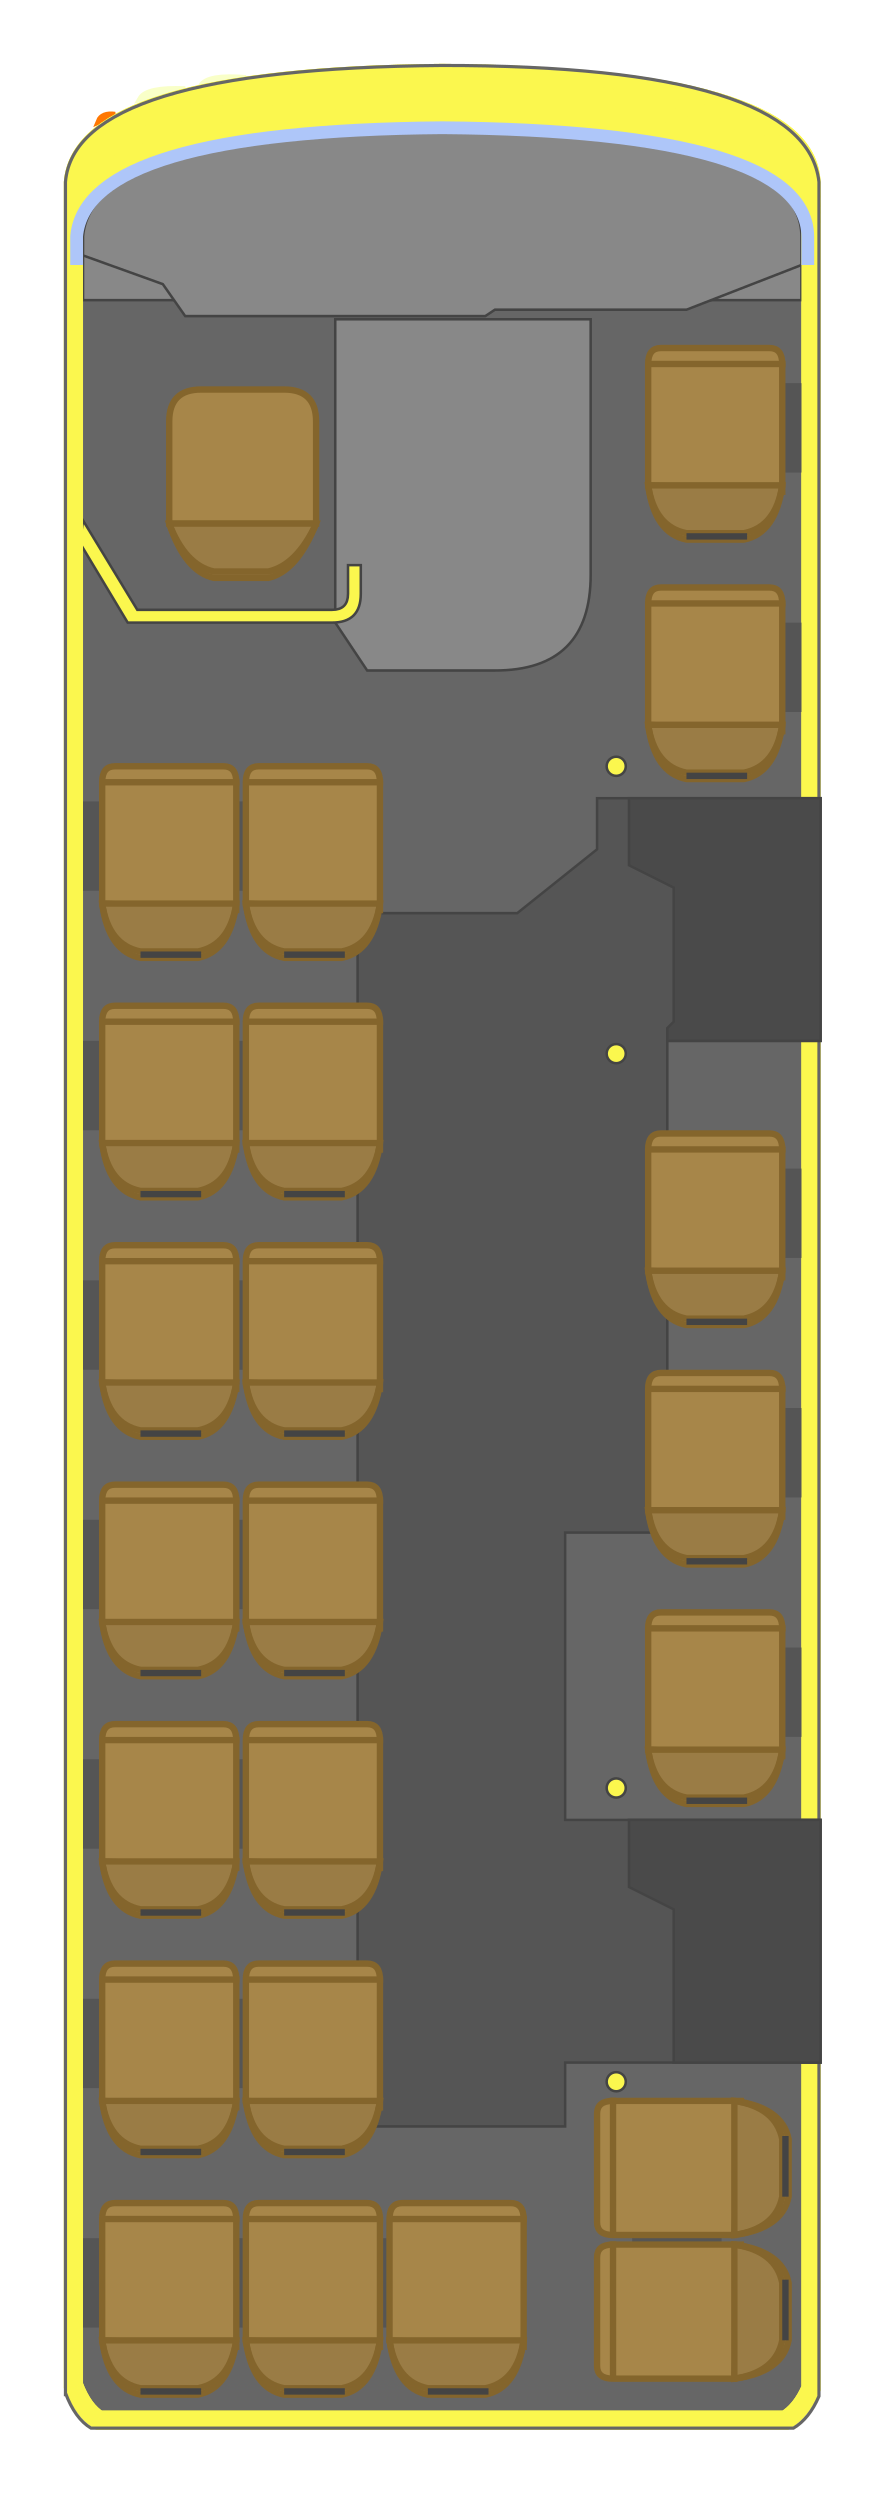
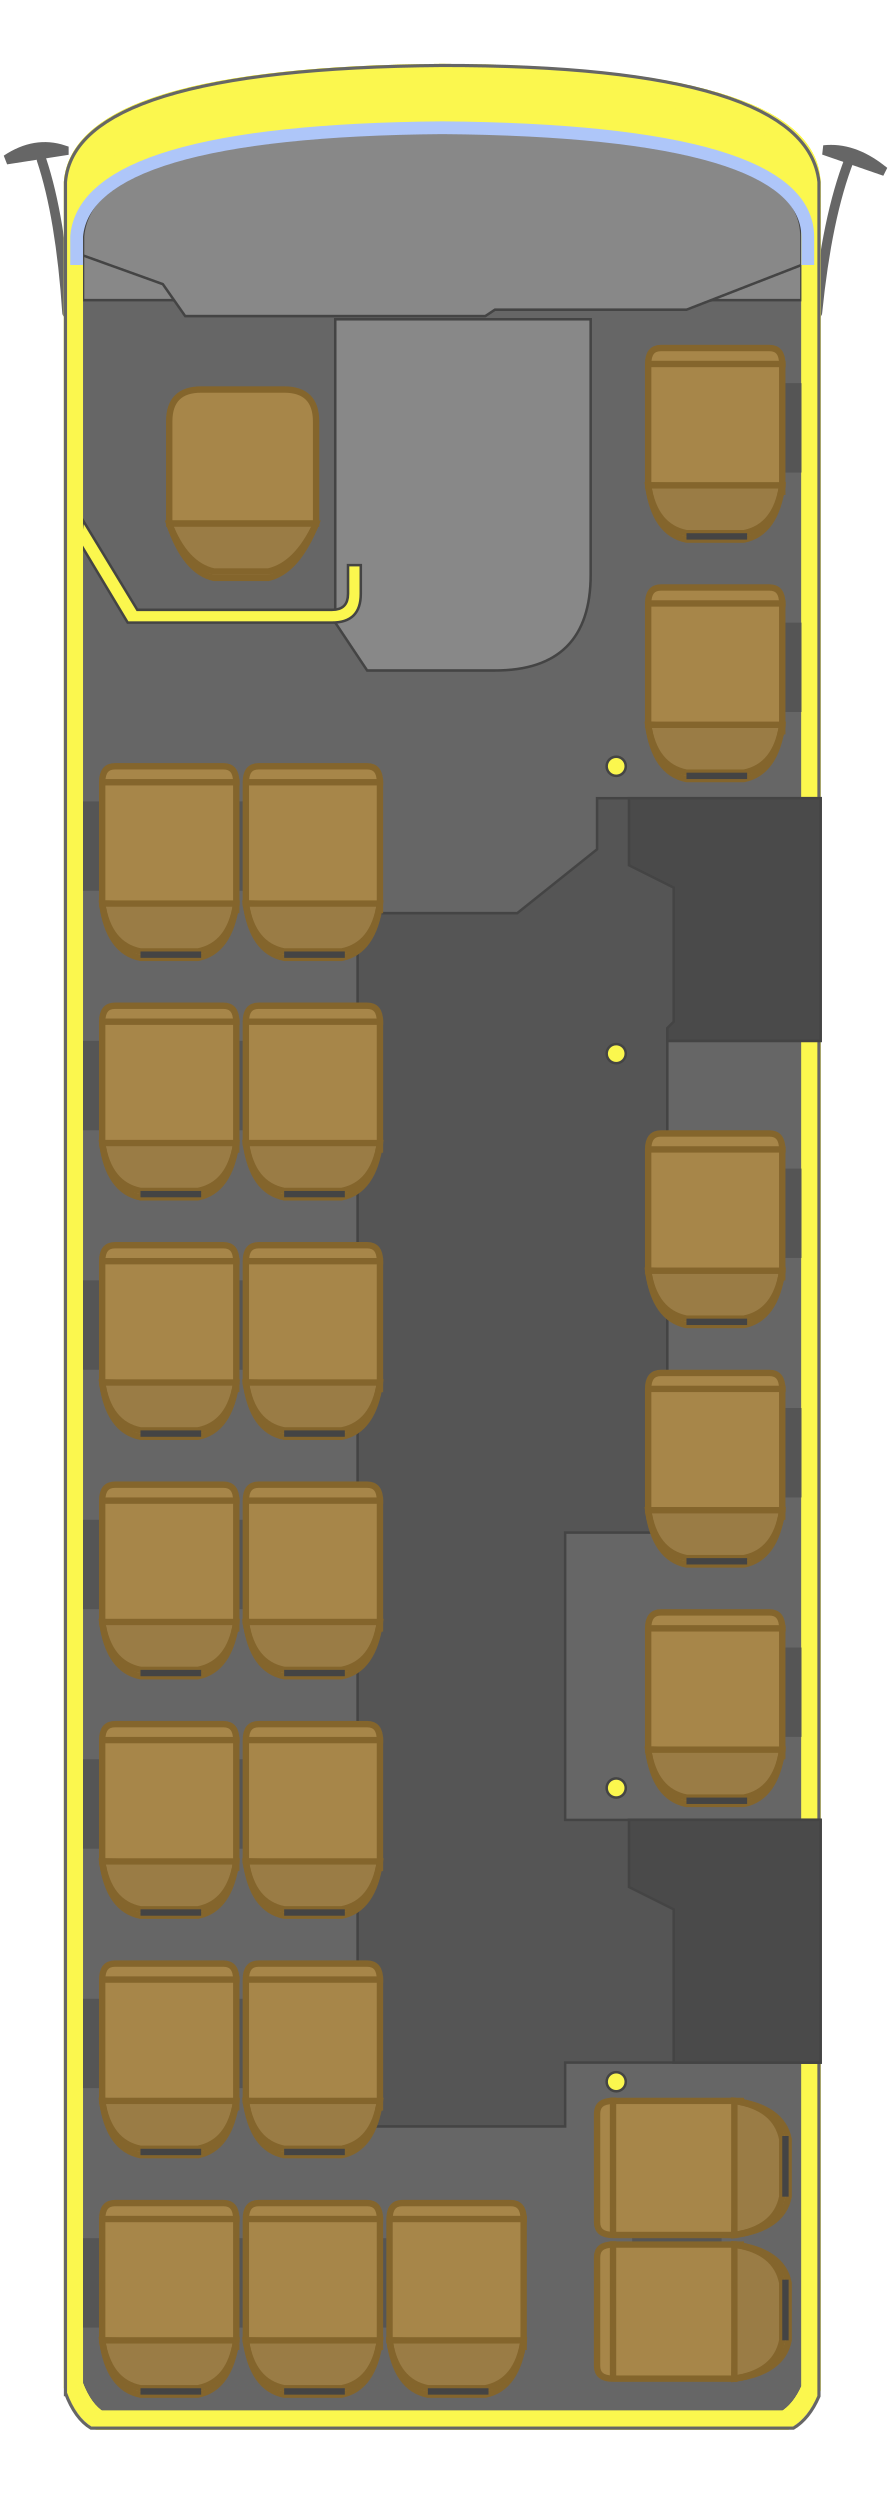
<svg xmlns="http://www.w3.org/2000/svg" width="2780" height="7830" viewBox="-200 -200 2780 7830">
-   <path d="M 110 180 q 10 -25 50 -20 z" stroke="#ff7702" stroke-width="20" fill="#ff7702" stroke-linecap="round" />
-   <path d="M 240 110 q 20 -35 140 -30 z" stroke="#f9ffc8" stroke-width="20" fill="#f9ffc8" stroke-linecap="round" />
-   <path d="M 430 70 q 20 -35 140 -25 z" stroke="#f9ffc8" stroke-width="20" fill="#f9ffc8" stroke-linecap="round" />
+   <g>
+     <path d="M -180 300 q 90 -60 180 -30 l 0 2 z" stroke="#666" stroke-width="30" fill="#666" />
+     <path d="M 10 780 q -20 -300 -80 -480" stroke="#666" stroke-width="30" stroke-linecap="round" fill="none" />
+   </g>
+   <g>
+     <path d="M 2380 270 q 90 -10 180 60 l -1 2 z" stroke="#666" stroke-width="30" fill="#666" />
+     <path d="M 2360 780 q 30 -300 100 -480" stroke="#666" stroke-width="30" stroke-linecap="round" fill="none" />
+   </g>
  <path d="M 30 7280 l 0 -6910 q 30 -330 1155 -340 q 1140 10 1155 340 l 0 6910 q -30 70 -80 100 l -2150 0 q -50 -30 -80 -110" stroke="#fbf74e" stroke-width="60" fill="#666" />
  <g>
    <path d="M 60 740 l 0 -200 q 30 -330 1125 -340 q 1125 10 1125 340 l 0 200 z" stroke="#444" stroke-width="8" fill="#888" />
    <path d="M 60 600 l 0 -60 q 30 -330 1125 -340 q 1125 10 1125 340 l 0 90 l -360 140 l -600 0 l -30 20 l -940 0 l -70 -100 z" stroke="#444" stroke-width="8" fill="#888" />
  </g>
  <path d="M 850 800 l 800 0 l 0 800 q 0 300 -300 300 l -400 0 l -100 -150 z" stroke="#444" stroke-width="8" fill="#888" />
  <path d="M 50 1500 l 150 250 l 640 0 q 90 0 90 -90 l 0 -90 l -40 0 l 0 90 q 0 50 -50 50 l -610 0 l -170 -280 z" stroke="#444" stroke-width="8" fill="#fbf74e" />
  <g>
    <path d="M 30 7280 l 0 -6910 q 30 -330 1155 -340 q 1140 10 1155 340 l 0 6910 q -30 70 -80 100 l -2150 0 q -50 -30 -80 -110" stroke="#fbf74e" stroke-width="60" fill="none" />
    <path d="M 30 420 q 30 -330 1155 -340 q 1140 10 1155 340" stroke="#fbf74e" stroke-width="60" fill="none" />
    <path d="M 30 450 q 30 -330 1155 -340 q 1140 10 1155 340" stroke="#fbf74e" stroke-width="60" fill="none" />
    <path d="M 30 470 q 30 -330 1155 -340 q 1140 10 1155 340" stroke="#fbf74e" stroke-width="60" fill="none" />
    <path d="M 30 500 q 30 -330 1155 -340 q 1140 10 1155 340" stroke="#fbf74e" stroke-width="60" fill="none" />
    <path d="M 5 7305 l 0 -6935 q 30 -355 1180 -365 q 1140 0 1180 365 l 0 6935 q -30 70 -80 100 l -2200 0 q -50 -30 -80 -110" stroke="#666" stroke-width="10" fill="none" />
  </g>
  <g stroke="#aec6f9" stroke-width="40" fill="none">
    <path d="M 40 630 l 0 -90 q 30 -330 1145 -340 q 1140 10 1145 340 l 0 90" />
  </g>
  <path d="M 2370 2300 l -700 0 l 0 160 l -250 200 l -500 0 l 0 3800 l 650 0 l 0 -200 l 800 0 l 0 -760 l -800 0 l 0 -900 l 320 0 l 0 -1540 l 480 0 z" stroke="#444" stroke-width="8" fill="#555" />
  <path d="M 2370 2300 l -600 0 l 0 210 l 140 70 l 0 420 l -20 20 l 0 40 l 480 0 z" stroke="#444" stroke-width="8" fill="#4a4a4a" />
  <path d="M 2370 5500 l -600 0 l 0 210 l 140 70 l 0 480 l 460 0 z" stroke="#444" stroke-width="8" fill="#4a4a4a" />
  <circle cx="1730" cy="2200" r="30" stroke="#444" stroke-width="8" fill="#fbf74e" />
  <circle cx="1730" cy="3100" r="30" stroke="#444" stroke-width="8" fill="#fbf74e" />
  <circle cx="1730" cy="5400" r="30" stroke="#444" stroke-width="8" fill="#fbf74e" />
  <circle cx="1730" cy="6320" r="30" stroke="#444" stroke-width="8" fill="#fbf74e" />
  <g stroke="#84652c" stroke-width="20" fill="#a78649" transform="translate(320, 960)">
    <path d="M 10 480 l 0 -320  q 0 -100 100 -100  l 260 0 q 100 0 100 100 l 0 320 z" />
    <path d="M 10 480  q 50 150 140 170 l 170 0 q 90 -20 150 -170 z" fill="#9a7c45" />
    <path d="M 10 480  q 50 130 140 150 l 170 0 q 90 -20 150 -150" fill="none" />
  </g>
  <g transform="translate(1820, 840)">
    <rect x="20" y="160" width="470" height="280" fill="#555" />
    <g stroke="#84652c" stroke-width="20" fill="#a78649">
      <path d="M 10 480 l 0 -380  q 0 -50 40 -50  l 340 0 q 40 0 40 50 l 0 400 z" />
      <path d="M 10 100 l 430 0" />
      <path d="M 10 480  q 20 150 120 170 l 180 0 q 100 -20 120 -170 z" fill="#9a7c45" />
      <path d="M 10 480  q 20 130 120 150 l 180 0 q 100 -20 120 -150" fill="none" />
      <path d="M 130 640 l 190 0" stroke="#444" fill="none" />
    </g>
    <rect x="20" y="910" width="470" height="280" fill="#555" />
    <g stroke="#84652c" stroke-width="20" fill="#a78649" transform="translate(0, 750)">
      <path d="M 10 480 l 0 -380  q 0 -50 40 -50  l 340 0 q 40 0 40 50 l 0 400 z" />
      <path d="M 10 100 l 430 0" />
      <path d="M 10 480  q 20 150 120 170 l 180 0 q 100 -20 120 -170 z" fill="#9a7c45" />
      <path d="M 10 480  q 20 130 120 150 l 180 0 q 100 -20 120 -150" fill="none" />
      <path d="M 130 640 l 190 0" stroke="#444" fill="none" />
    </g>
  </g>
  <g transform="translate(1820, 3300)">
    <rect x="20" y="160" width="470" height="280" fill="#555" />
    <g stroke="#84652c" stroke-width="20" fill="#a78649">
      <path d="M 10 480 l 0 -380  q 0 -50 40 -50  l 340 0 q 40 0 40 50 l 0 400 z" />
      <path d="M 10 100 l 430 0" />
      <path d="M 10 480  q 20 150 120 170 l 180 0 q 100 -20 120 -170 z" fill="#9a7c45" />
      <path d="M 10 480  q 20 130 120 150 l 180 0 q 100 -20 120 -150" fill="none" />
      <path d="M 130 640 l 190 0" stroke="#444" fill="none" />
    </g>
    <rect x="20" y="910" width="470" height="280" fill="#555" />
    <g stroke="#84652c" stroke-width="20" fill="#a78649" transform="translate(0, 750)">
      <path d="M 10 480 l 0 -380  q 0 -50 40 -50  l 340 0 q 40 0 40 50 l 0 400 z" />
      <path d="M 10 100 l 430 0" />
      <path d="M 10 480  q 20 150 120 170 l 180 0 q 100 -20 120 -170 z" fill="#9a7c45" />
      <path d="M 10 480  q 20 130 120 150 l 180 0 q 100 -20 120 -150" fill="none" />
      <path d="M 130 640 l 190 0" stroke="#444" fill="none" />
    </g>
    <rect x="20" y="1660" width="470" height="280" fill="#555" />
    <g stroke="#84652c" stroke-width="20" fill="#a78649" transform="translate(0, 1500)">
      <path d="M 10 480 l 0 -380  q 0 -50 40 -50  l 340 0 q 40 0 40 50 l 0 400 z" />
      <path d="M 10 100 l 430 0" />
      <path d="M 10 480  q 20 150 120 170 l 180 0 q 100 -20 120 -170 z" fill="#9a7c45" />
      <path d="M 10 480  q 20 130 120 150 l 180 0 q 100 -20 120 -150" fill="none" />
      <path d="M 130 640 l 190 0" stroke="#444" fill="none" />
    </g>
  </g>
  <g transform="translate(1620, 7260) rotate(-90)">
    <rect x="20" y="160" width="470" height="280" fill="#555" />
    <g stroke="#84652c" stroke-width="20" fill="#a78649">
      <path d="M 10 480 l 0 -380  q 0 -50 40 -50  l 340 0 q 40 0 40 50 l 0 400 z" />
      <path d="M 10 100 l 430 0" />
      <path d="M 10 480  q 20 150 120 170 l 180 0 q 100 -20 120 -170 z" fill="#9a7c45" />
      <path d="M 10 480  q 20 130 120 150 l 180 0 q 100 -20 120 -150" fill="none" />
      <path d="M 130 640 l 190 0" stroke="#444" fill="none" />
    </g>
    <g stroke="#84652c" stroke-width="20" fill="#a78649" transform="translate(450, 0)">
      <path d="M 10 480 l 0 -380  q 0 -50 40 -50  l 340 0 q 40 0 40 50 l 0 400 z" />
      <path d="M 10 100 l 430 0" />
      <path d="M 10 480  q 20 150 120 170 l 180 0 q 100 -20 120 -170 z" fill="#9a7c45" />
      <path d="M 10 480  q 20 130 120 150 l 180 0 q 100 -20 120 -150" fill="none" />
      <path d="M 130 640 l 190 0" stroke="#444" fill="none" />
    </g>
  </g>
  <g transform="translate(110, 2150)">
    <rect x="-50" y="160" width="580" height="280" fill="#555" />
    <g stroke="#84652c" stroke-width="20" fill="#a78649">
      <path d="M 10 480 l 0 -380  q 0 -50 40 -50  l 340 0 q 40 0 40 50 l 0 400 z" />
      <path d="M 10 100 l 430 0" />
      <path d="M 10 480  q 20 150 120 170 l 180 0 q 100 -20 120 -170 z" fill="#9a7c45" />
      <path d="M 10 480  q 20 130 120 150 l 180 0 q 100 -20 120 -150" fill="none" />
      <path d="M 130 640 l 190 0" stroke="#444" fill="none" />
    </g>
    <g stroke="#84652c" stroke-width="20" fill="#a78649" transform="translate(450, 0)">
      <path d="M 10 480 l 0 -380  q 0 -50 40 -50  l 340 0 q 40 0 40 50 l 0 400 z" />
      <path d="M 10 100 l 430 0" />
      <path d="M 10 480  q 20 150 120 170 l 180 0 q 100 -20 120 -170 z" fill="#9a7c45" />
      <path d="M 10 480  q 20 130 120 150 l 180 0 q 100 -20 120 -150" fill="none" />
      <path d="M 130 640 l 190 0" stroke="#444" fill="none" />
    </g>
  </g>
  <g transform="translate(110, 2900)">
    <rect x="-50" y="160" width="580" height="280" fill="#555" />
    <g stroke="#84652c" stroke-width="20" fill="#a78649">
      <path d="M 10 480 l 0 -380  q 0 -50 40 -50  l 340 0 q 40 0 40 50 l 0 400 z" />
      <path d="M 10 100 l 430 0" />
      <path d="M 10 480  q 20 150 120 170 l 180 0 q 100 -20 120 -170 z" fill="#9a7c45" />
      <path d="M 10 480  q 20 130 120 150 l 180 0 q 100 -20 120 -150" fill="none" />
      <path d="M 130 640 l 190 0" stroke="#444" fill="none" />
    </g>
    <g stroke="#84652c" stroke-width="20" fill="#a78649" transform="translate(450, 0)">
      <path d="M 10 480 l 0 -380  q 0 -50 40 -50  l 340 0 q 40 0 40 50 l 0 400 z" />
      <path d="M 10 100 l 430 0" />
      <path d="M 10 480  q 20 150 120 170 l 180 0 q 100 -20 120 -170 z" fill="#9a7c45" />
      <path d="M 10 480  q 20 130 120 150 l 180 0 q 100 -20 120 -150" fill="none" />
      <path d="M 130 640 l 190 0" stroke="#444" fill="none" />
    </g>
  </g>
  <g transform="translate(110, 3650)">
    <rect x="-50" y="160" width="580" height="280" fill="#555" />
    <g stroke="#84652c" stroke-width="20" fill="#a78649">
      <path d="M 10 480 l 0 -380  q 0 -50 40 -50  l 340 0 q 40 0 40 50 l 0 400 z" />
      <path d="M 10 100 l 430 0" />
      <path d="M 10 480  q 20 150 120 170 l 180 0 q 100 -20 120 -170 z" fill="#9a7c45" />
      <path d="M 10 480  q 20 130 120 150 l 180 0 q 100 -20 120 -150" fill="none" />
      <path d="M 130 640 l 190 0" stroke="#444" fill="none" />
    </g>
    <g stroke="#84652c" stroke-width="20" fill="#a78649" transform="translate(450, 0)">
      <path d="M 10 480 l 0 -380  q 0 -50 40 -50  l 340 0 q 40 0 40 50 l 0 400 z" />
      <path d="M 10 100 l 430 0" />
      <path d="M 10 480  q 20 150 120 170 l 180 0 q 100 -20 120 -170 z" fill="#9a7c45" />
      <path d="M 10 480  q 20 130 120 150 l 180 0 q 100 -20 120 -150" fill="none" />
      <path d="M 130 640 l 190 0" stroke="#444" fill="none" />
    </g>
  </g>
  <g transform="translate(110, 4400)">
    <rect x="-50" y="160" width="580" height="280" fill="#555" />
    <g stroke="#84652c" stroke-width="20" fill="#a78649">
      <path d="M 10 480 l 0 -380  q 0 -50 40 -50  l 340 0 q 40 0 40 50 l 0 400 z" />
      <path d="M 10 100 l 430 0" />
      <path d="M 10 480  q 20 150 120 170 l 180 0 q 100 -20 120 -170 z" fill="#9a7c45" />
      <path d="M 10 480  q 20 130 120 150 l 180 0 q 100 -20 120 -150" fill="none" />
      <path d="M 130 640 l 190 0" stroke="#444" fill="none" />
    </g>
    <g stroke="#84652c" stroke-width="20" fill="#a78649" transform="translate(450, 0)">
      <path d="M 10 480 l 0 -380  q 0 -50 40 -50  l 340 0 q 40 0 40 50 l 0 400 z" />
      <path d="M 10 100 l 430 0" />
      <path d="M 10 480  q 20 150 120 170 l 180 0 q 100 -20 120 -170 z" fill="#9a7c45" />
      <path d="M 10 480  q 20 130 120 150 l 180 0 q 100 -20 120 -150" fill="none" />
      <path d="M 130 640 l 190 0" stroke="#444" fill="none" />
    </g>
  </g>
  <g transform="translate(110, 5150)">
    <rect x="-50" y="160" width="580" height="280" fill="#555" />
    <g stroke="#84652c" stroke-width="20" fill="#a78649">
      <path d="M 10 480 l 0 -380  q 0 -50 40 -50  l 340 0 q 40 0 40 50 l 0 400 z" />
      <path d="M 10 100 l 430 0" />
      <path d="M 10 480  q 20 150 120 170 l 180 0 q 100 -20 120 -170 z" fill="#9a7c45" />
      <path d="M 10 480  q 20 130 120 150 l 180 0 q 100 -20 120 -150" fill="none" />
      <path d="M 130 640 l 190 0" stroke="#444" fill="none" />
    </g>
    <g stroke="#84652c" stroke-width="20" fill="#a78649" transform="translate(450, 0)">
      <path d="M 10 480 l 0 -380  q 0 -50 40 -50  l 340 0 q 40 0 40 50 l 0 400 z" />
      <path d="M 10 100 l 430 0" />
      <path d="M 10 480  q 20 150 120 170 l 180 0 q 100 -20 120 -170 z" fill="#9a7c45" />
      <path d="M 10 480  q 20 130 120 150 l 180 0 q 100 -20 120 -150" fill="none" />
      <path d="M 130 640 l 190 0" stroke="#444" fill="none" />
    </g>
  </g>
  <g transform="translate(110, 5900)">
    <rect x="-50" y="160" width="580" height="280" fill="#555" />
    <g stroke="#84652c" stroke-width="20" fill="#a78649">
      <path d="M 10 480 l 0 -380  q 0 -50 40 -50  l 340 0 q 40 0 40 50 l 0 400 z" />
      <path d="M 10 100 l 430 0" />
      <path d="M 10 480  q 20 150 120 170 l 180 0 q 100 -20 120 -170 z" fill="#9a7c45" />
      <path d="M 10 480  q 20 130 120 150 l 180 0 q 100 -20 120 -150" fill="none" />
      <path d="M 130 640 l 190 0" stroke="#444" fill="none" />
    </g>
    <g stroke="#84652c" stroke-width="20" fill="#a78649" transform="translate(450, 0)">
      <path d="M 10 480 l 0 -380  q 0 -50 40 -50  l 340 0 q 40 0 40 50 l 0 400 z" />
      <path d="M 10 100 l 430 0" />
      <path d="M 10 480  q 20 150 120 170 l 180 0 q 100 -20 120 -170 z" fill="#9a7c45" />
      <path d="M 10 480  q 20 130 120 150 l 180 0 q 100 -20 120 -150" fill="none" />
      <path d="M 130 640 l 190 0" stroke="#444" fill="none" />
    </g>
  </g>
  <g transform="translate(110, 6650)">
    <rect x="-50" y="160" width="1280" height="280" fill="#555" />
    <g stroke="#84652c" stroke-width="20" fill="#a78649">
      <path d="M 10 480 l 0 -380  q 0 -50 40 -50  l 340 0 q 40 0 40 50 l 0 400 z" />
      <path d="M 10 100 l 430 0" />
      <path d="M 10 480  q 20 150 120 170 l 180 0 q 100 -20 120 -170 z" fill="#9a7c45" />
      <path d="M 10 480  q 20 130 120 150 l 180 0 q 100 -20 120 -150" fill="none" />
      <path d="M 130 640 l 190 0" stroke="#444" fill="none" />
    </g>
    <g stroke="#84652c" stroke-width="20" fill="#a78649" transform="translate(450, 0)">
      <path d="M 10 480 l 0 -380  q 0 -50 40 -50  l 340 0 q 40 0 40 50 l 0 400 z" />
      <path d="M 10 100 l 430 0" />
      <path d="M 10 480  q 20 150 120 170 l 180 0 q 100 -20 120 -170 z" fill="#9a7c45" />
      <path d="M 10 480  q 20 130 120 150 l 180 0 q 100 -20 120 -150" fill="none" />
      <path d="M 130 640 l 190 0" stroke="#444" fill="none" />
    </g>
    <g stroke="#84652c" stroke-width="20" fill="#a78649" transform="translate(900, 0)">
      <path d="M 10 480 l 0 -380  q 0 -50 40 -50  l 340 0 q 40 0 40 50 l 0 400 z" />
      <path d="M 10 100 l 430 0" />
      <path d="M 10 480  q 20 150 120 170 l 180 0 q 100 -20 120 -170 z" fill="#9a7c45" />
      <path d="M 10 480  q 20 130 120 150 l 180 0 q 100 -20 120 -150" fill="none" />
      <path d="M 130 640 l 190 0" stroke="#444" fill="none" />
    </g>
  </g>
</svg>
